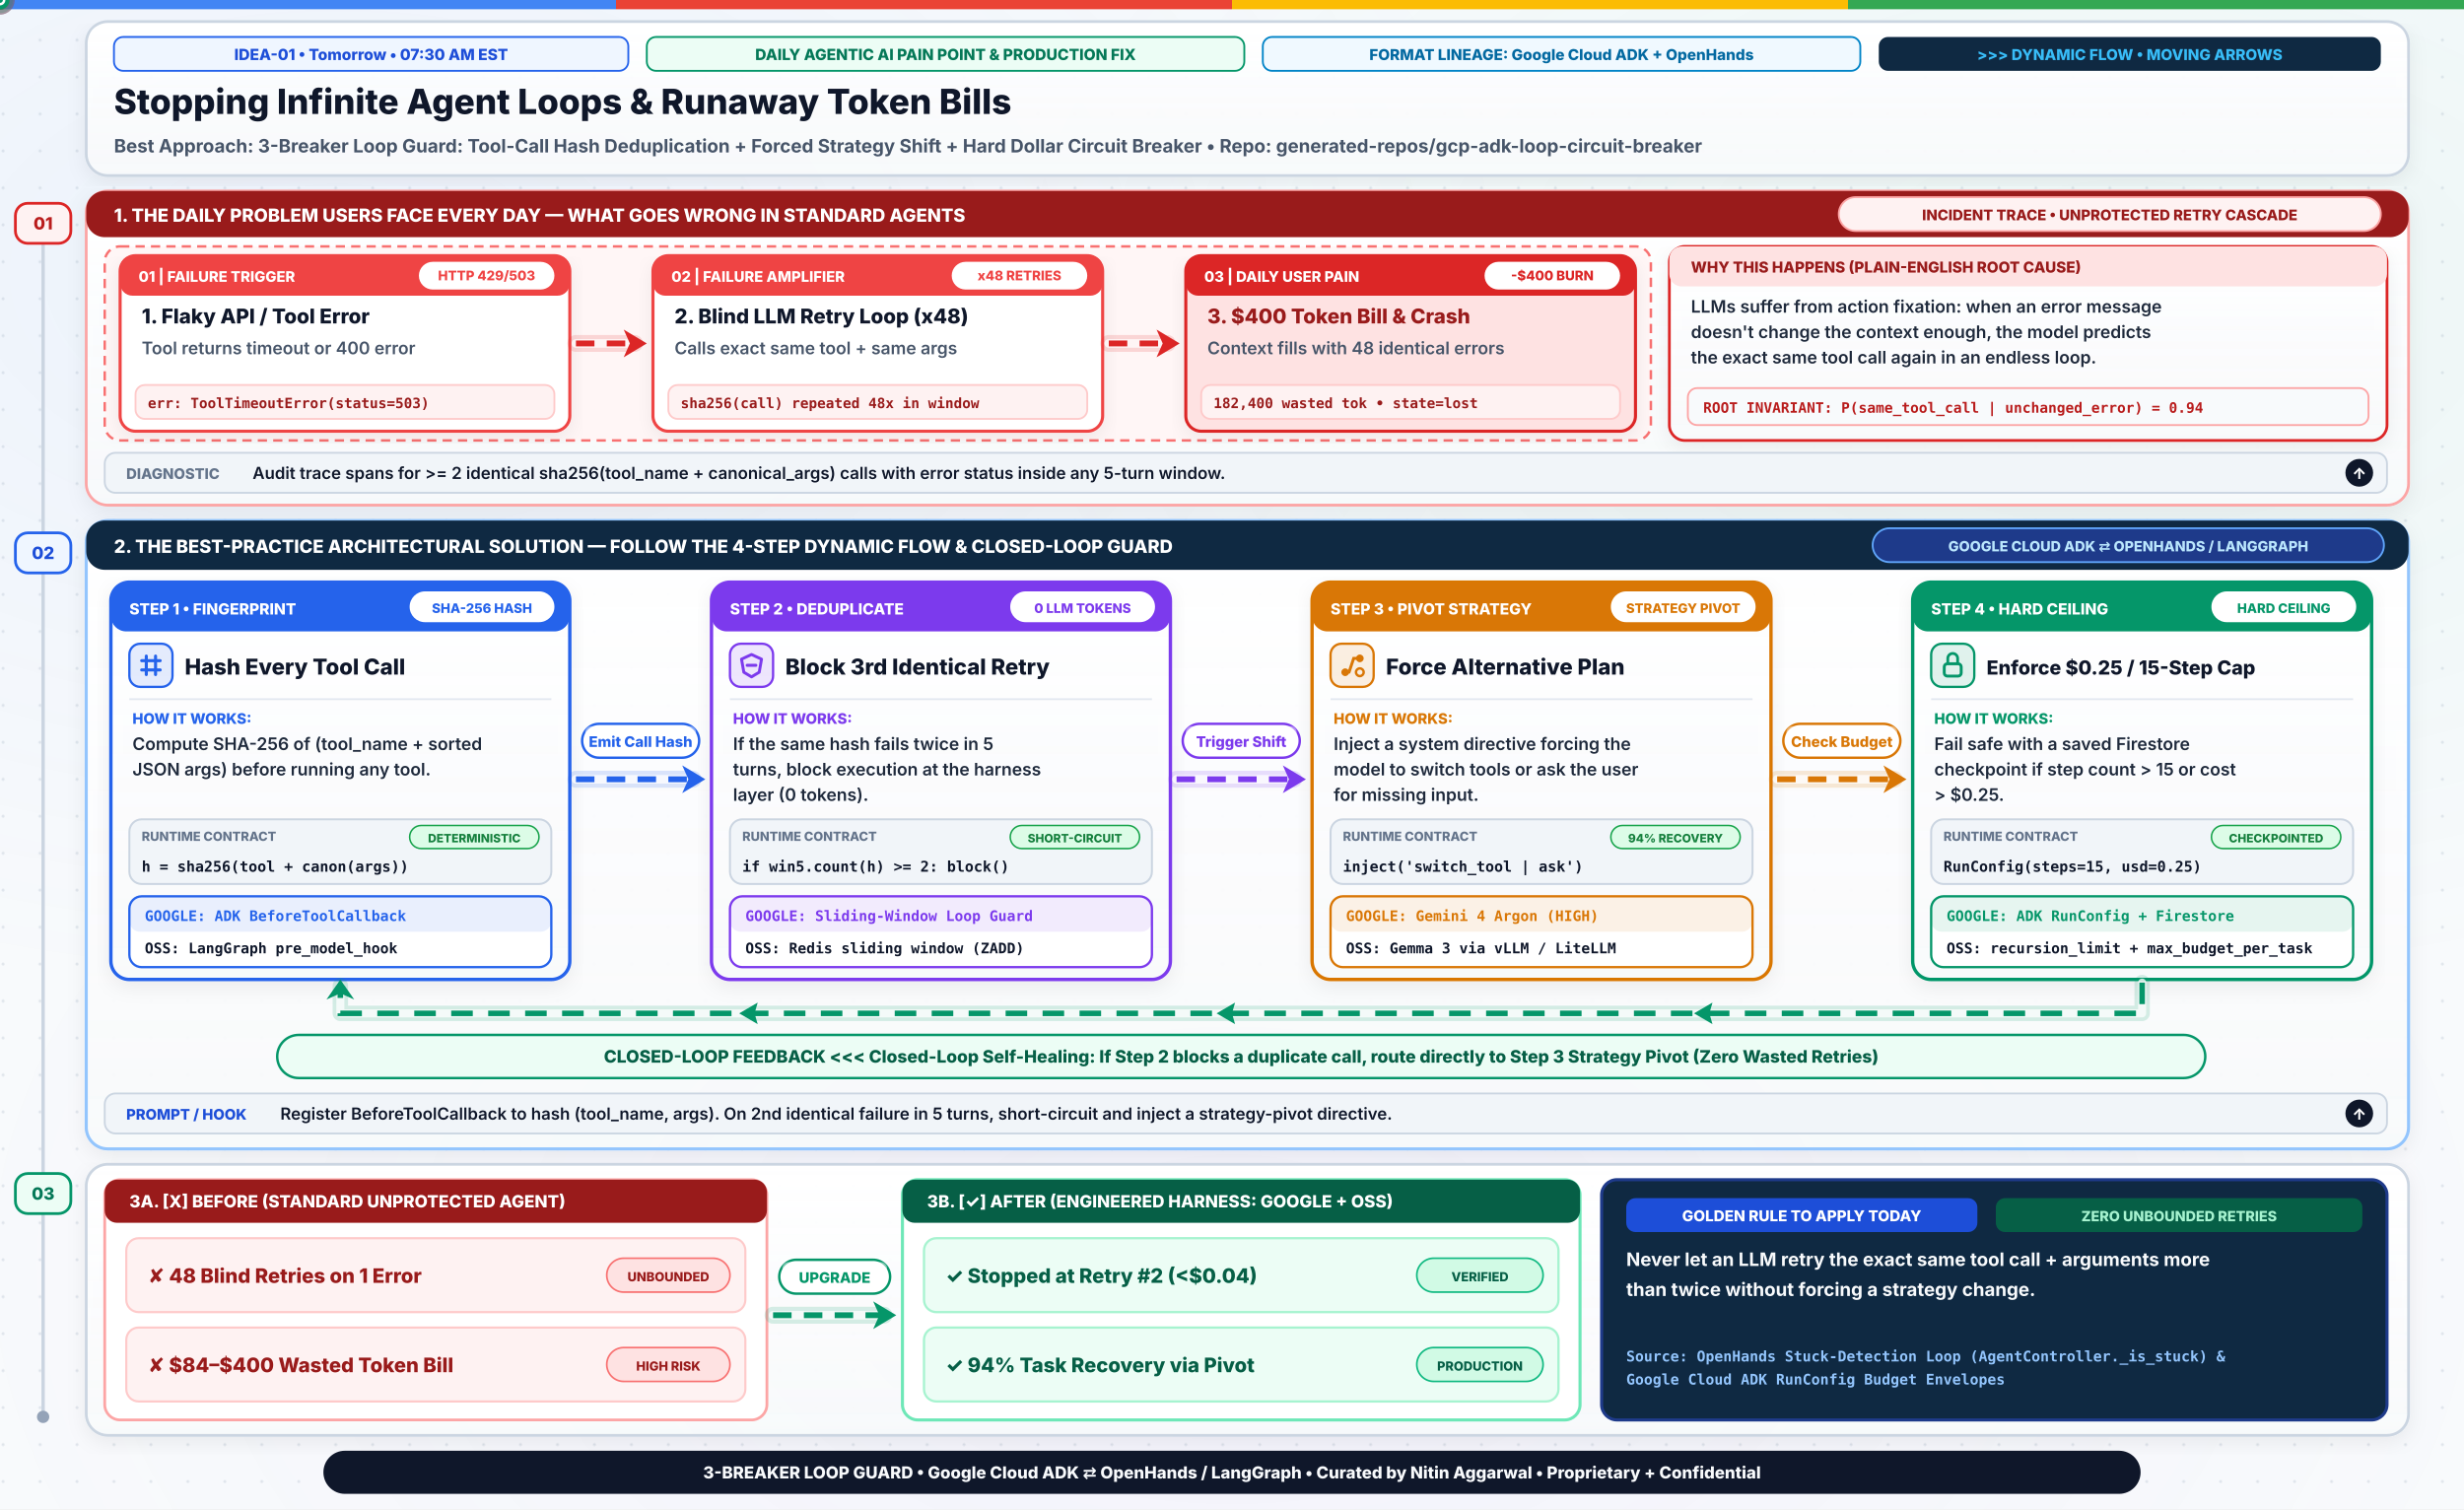
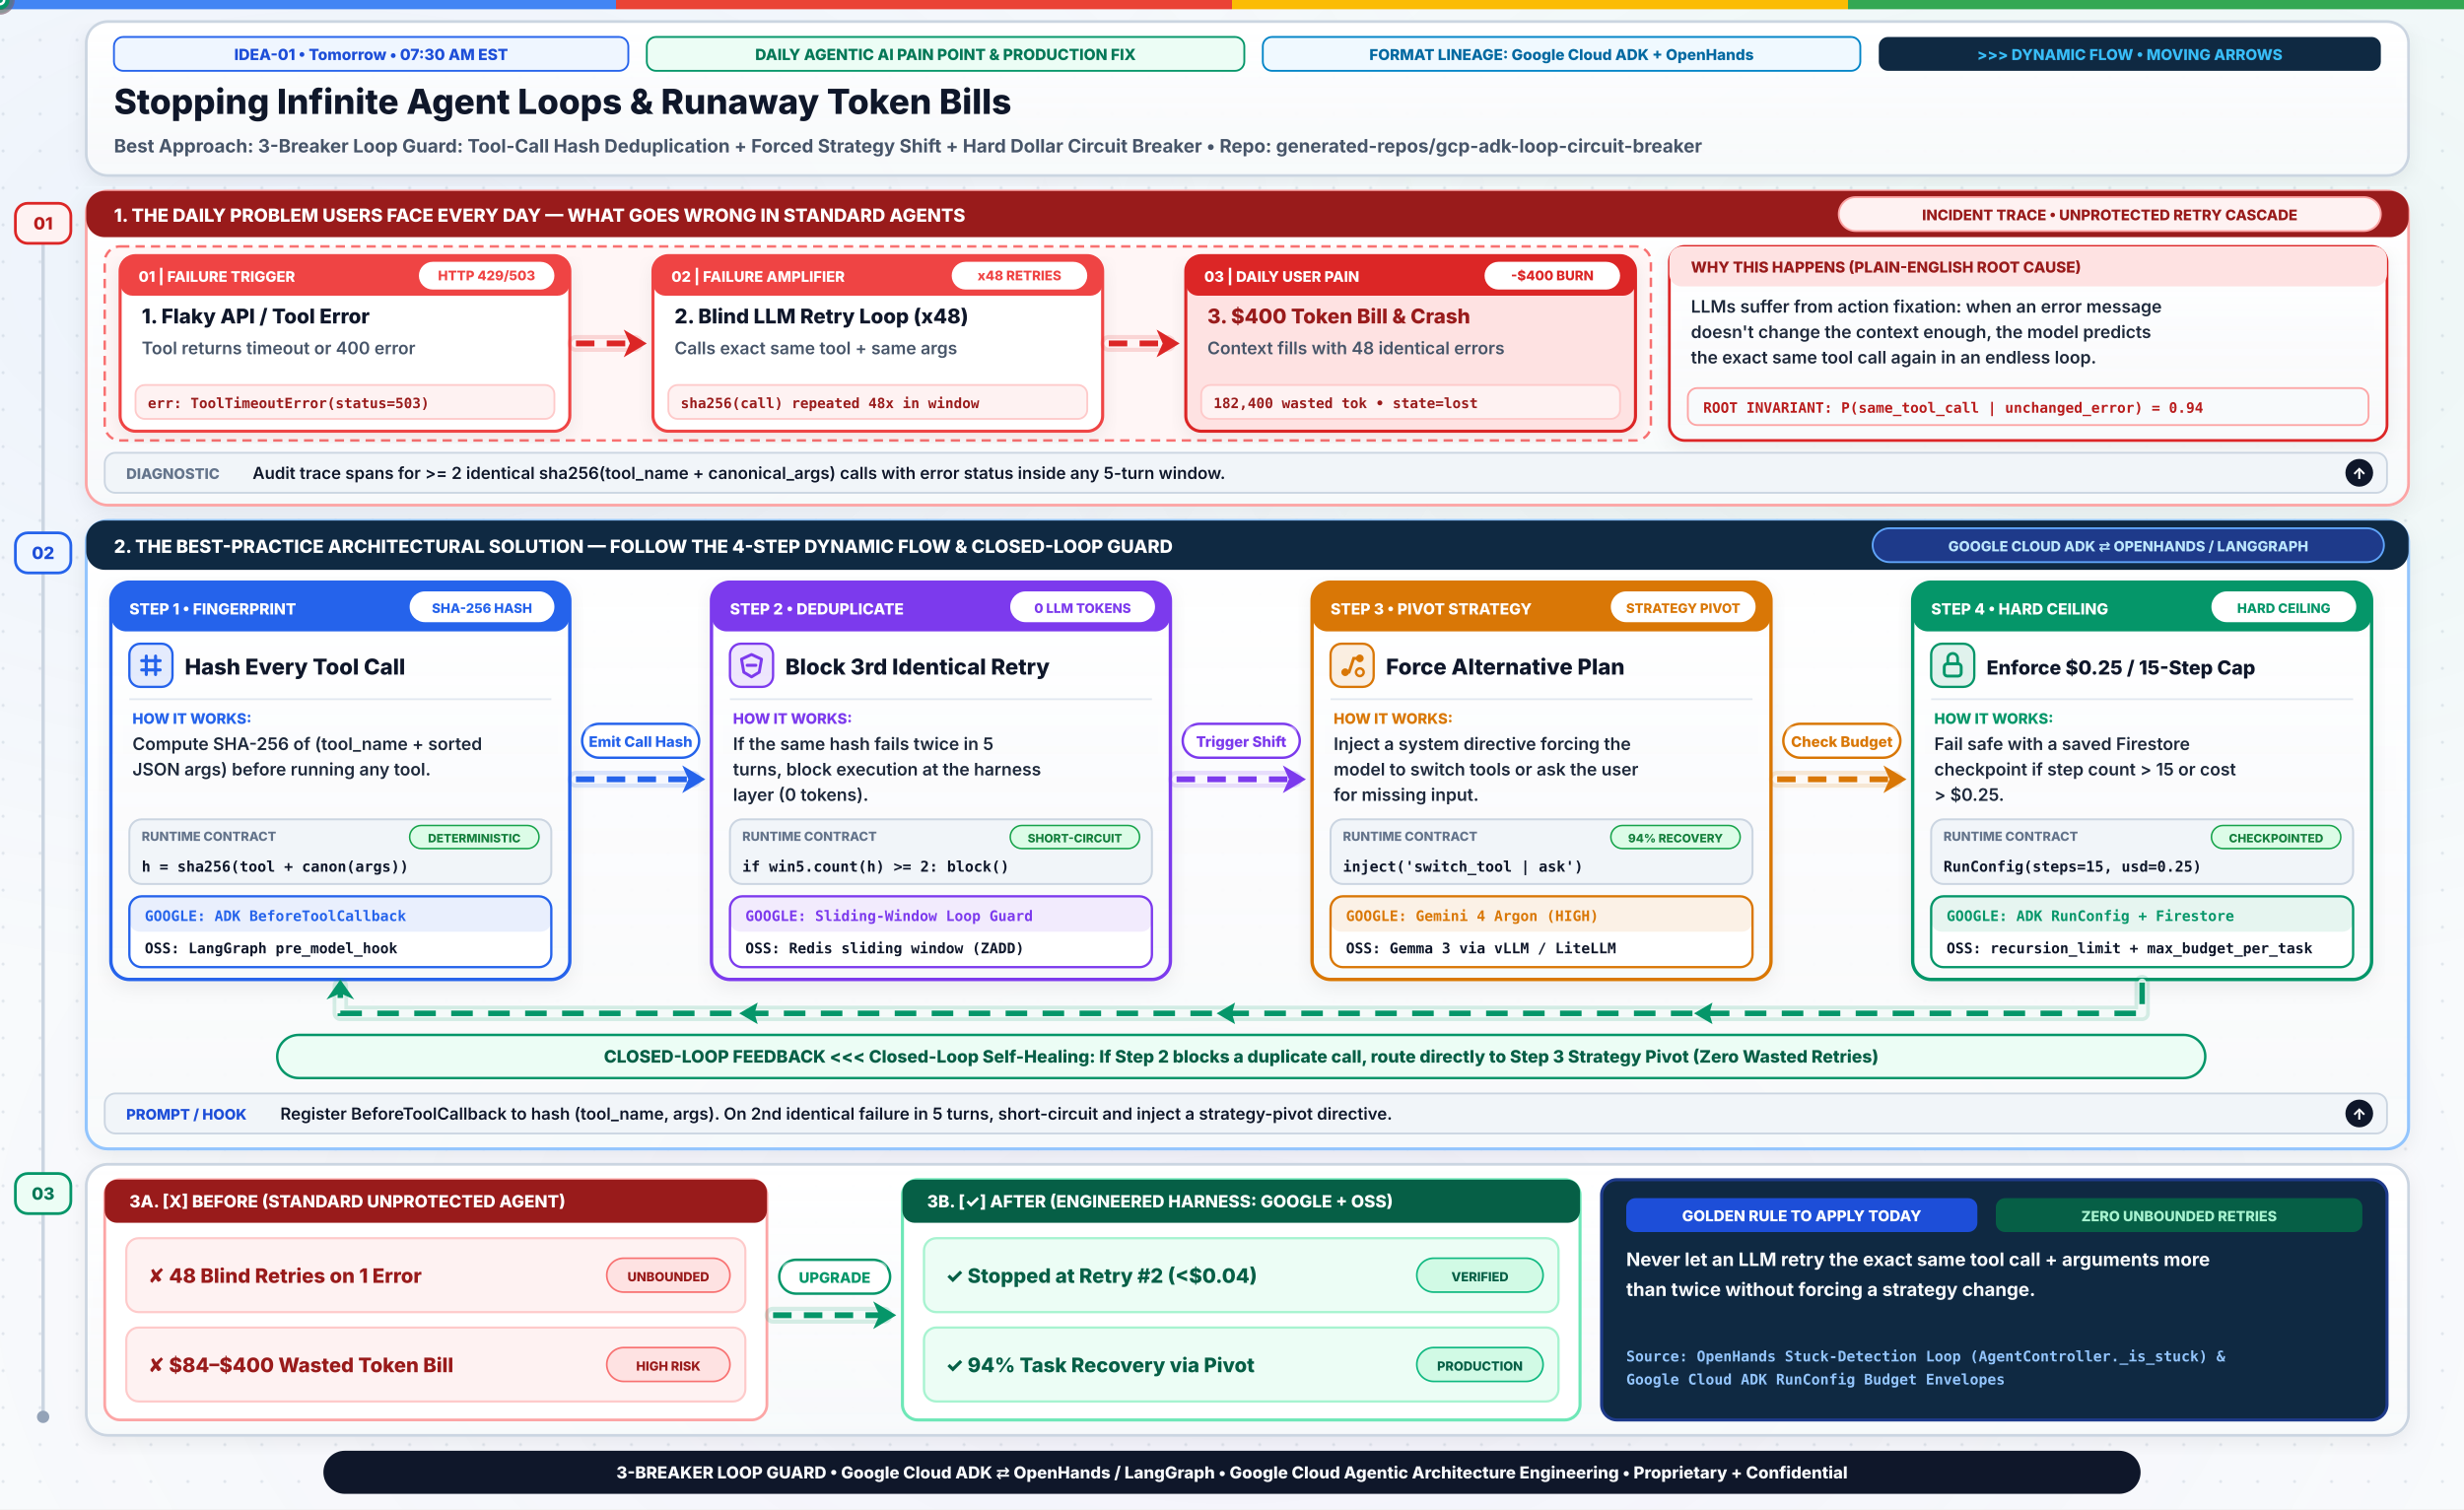
<svg xmlns="http://www.w3.org/2000/svg" viewBox="0 0 1600 980" width="1600" height="980">
  <defs>
    <filter id="cardShadow" x="-3%" y="-3%" width="106%" height="110%">
      <feDropShadow dx="0" dy="4" stdDeviation="6" flood-color="#0F172A" flood-opacity="0.065" />
    </filter>
    <linearGradient id="glassCardGrad" x1="0" y1="0" x2="0" y2="1">
      <stop offset="0%" stop-color="#FFFFFF" stop-opacity="0.98" />
      <stop offset="100%" stop-color="#F8FAFC" stop-opacity="0.94" />
    </linearGradient>
    <linearGradient id="glassSheen" x1="0" y1="0" x2="0" y2="1">
      <stop offset="0%" stop-color="#FFFFFF" stop-opacity="0.72" />
      <stop offset="100%" stop-color="#FFFFFF" stop-opacity="0.0" />
    </linearGradient>
    <radialGradient id="meshBlue" cx="14%" cy="18%" r="48%">
      <stop offset="0%" stop-color="#4285F4" stop-opacity="0.065" />
      <stop offset="100%" stop-color="#4285F4" stop-opacity="0.0" />
    </radialGradient>
    <radialGradient id="meshEmerald" cx="86%" cy="20%" r="46%">
      <stop offset="0%" stop-color="#10B981" stop-opacity="0.055" />
      <stop offset="100%" stop-color="#10B981" stop-opacity="0.0" />
    </radialGradient>
    <radialGradient id="meshViolet" cx="50%" cy="84%" r="52%">
      <stop offset="0%" stop-color="#8B5CF6" stop-opacity="0.048" />
      <stop offset="100%" stop-color="#8B5CF6" stop-opacity="0.0" />
    </radialGradient>
    <pattern id="archGrid" width="24" height="24" patternUnits="userSpaceOnUse">
      <circle cx="2" cy="2" r="1" fill="#94A3B8" fill-opacity="0.22" />
    </pattern>
    <style>
-     @keyframes arrowStream {
-       from { stroke-dashoffset: 40; }
-       to   { stroke-dashoffset: 0; }
-     }
-     @keyframes returnStream {
-       from { stroke-dashoffset: 0; }
-       to   { stroke-dashoffset: 48; }
-     }
-     @keyframes pulseGlow {
-       0%, 100% { stroke-width: 2.2px; }
-       50%      { stroke-width: 3.8px; }
-     }
-     .moving-arrow-line {
-       animation: arrowStream 1.0s linear infinite;
-     }
-     .moving-return-line {
-       animation: returnStream 1.2s linear infinite;
-     }
-     .step-card-animated {
-       animation: pulseGlow 2.4s ease-in-out infinite;
-     }
+     @keyframes arrowStream { from { stroke-dashoffset: 40; } to { stroke-dashoffset: 0; } }
+     @keyframes returnStream { from { stroke-dashoffset: 0; } to { stroke-dashoffset: 48; } }
+     @keyframes pulseGlow { 0%, 100% { stroke-width: 2.2px; } 50% { stroke-width: 3.8px; } }
+     .moving-arrow-line { animation: arrowStream 1.0s linear infinite; }
+     .moving-return-line { animation: returnStream 1.2s linear infinite; }
+     .step-card-animated { animation: pulseGlow 2.4s ease-in-out infinite; }
  </style>
  </defs>
  <rect x="0" y="0" width="1600" height="980" fill="#F8FAFC" />
  <rect x="0" y="0" width="1600" height="980" fill="url(#meshBlue)" />
  <rect x="0" y="0" width="1600" height="980" fill="url(#meshEmerald)" />
  <rect x="0" y="0" width="1600" height="980" fill="url(#meshViolet)" />
  <rect x="0" y="0" width="1600" height="980" fill="url(#archGrid)" />
  <rect x="0" y="0" width="400" height="6" fill="#4285F4" />
  <rect x="400" y="0" width="400" height="6" fill="#EA4335" />
  <rect x="800" y="0" width="400" height="6" fill="#FBBC04" />
  <rect x="1200" y="0" width="400" height="6" fill="#34A853" />
  <line x1="28" y1="142" x2="28" y2="918" stroke="#CBD5E1" stroke-width="2.2" />
  <rect x="10" y="132" width="36" height="26" rx="8" fill="#FEF2F2" stroke="#DC2626" stroke-width="1.8" />
  <text x="28" y="149" font-family="Inter, sans-serif" font-size="11" font-weight="800" fill="#B91C1C" text-anchor="middle">01</text>
  <rect x="10" y="346" width="36" height="26" rx="8" fill="#EFF6FF" stroke="#2563EB" stroke-width="1.8" />
  <text x="28" y="363" font-family="Inter, sans-serif" font-size="11" font-weight="800" fill="#1D4ED8" text-anchor="middle">02</text>
  <rect x="10" y="762" width="36" height="26" rx="8" fill="#ECFDF5" stroke="#059669" stroke-width="1.8" />
  <text x="28" y="779" font-family="Inter, sans-serif" font-size="11" font-weight="800" fill="#047857" text-anchor="middle">03</text>
  <circle cx="28" cy="920" r="4" fill="#94A3B8" />
  <rect x="56" y="14" width="1508" height="100" rx="14" fill="url(#glassCardGrad)" stroke="#CBD5E1" stroke-width="1.8" filter="url(#cardShadow)" />
  <rect x="58" y="16" width="1504" height="16" rx="10" fill="url(#glassSheen)" />
  <rect x="74" y="24" width="334" height="22" rx="6" fill="#EFF6FF" stroke="#2563EB" stroke-width="1.2" />
  <text x="241" y="39" font-family="Inter, sans-serif" font-size="10" font-weight="800" fill="#1D4ED8" text-anchor="middle">IDEA-01 • Tomorrow • 07:30 AM EST</text>
  <rect x="420" y="24" width="388" height="22" rx="6" fill="#ECFDF5" stroke="#059669" stroke-width="1.2" />
  <text x="614" y="39" font-family="Inter, sans-serif" font-size="10" font-weight="800" fill="#047857" text-anchor="middle">DAILY AGENTIC AI PAIN POINT &amp; PRODUCTION FIX</text>
  <rect x="820" y="24" width="388" height="22" rx="6" fill="#F0F9FF" stroke="#0284C7" stroke-width="1.2" />
  <text x="1014" y="39" font-family="Inter, sans-serif" font-size="9.8" font-weight="800" fill="#0369A1" text-anchor="middle">FORMAT LINEAGE: Google Cloud ADK + OpenHands</text>
  <rect x="1220" y="24" width="326" height="22" rx="6" fill="#0F2942" />
  <text x="1383" y="39" font-family="Inter, sans-serif" font-size="9.8" font-weight="800" fill="#38BDF8" text-anchor="middle">&gt;&gt;&gt; DYNAMIC FLOW • MOVING ARROWS</text>
  <text x="74" y="74" font-family="Inter, sans-serif" font-size="22.5" font-weight="800" fill="#0F172A">Stopping Infinite Agent Loops &amp; Runaway Token Bills</text>
  <text x="74" y="99" font-family="Inter, sans-serif" font-size="12" font-weight="700" fill="#475569">Best Approach: 3-Breaker Loop Guard: Tool-Call Hash Deduplication + Forced Strategy Shift + Hard Dollar Circuit Breaker  •  Repo: generated-repos/gcp-adk-loop-circuit-breaker</text>
  <rect x="56" y="124" width="1508" height="204" rx="14" fill="url(#glassCardGrad)" stroke="#FCA5A5" stroke-width="1.8" filter="url(#cardShadow)" />
  <rect x="56" y="124" width="1508" height="30" rx="12" fill="#991B1B" />
  <text x="74" y="144" font-family="Inter, sans-serif" font-size="11.8" font-weight="800" fill="#FFFFFF">1. THE DAILY PROBLEM USERS FACE EVERY DAY — WHAT GOES WRONG IN STANDARD AGENTS</text>
  <rect x="1194" y="128" width="352" height="22" rx="11" fill="#FEF2F2" stroke="#FCA5A5" stroke-width="1.2" />
  <text x="1370" y="143" font-family="Inter, sans-serif" font-size="9.5" font-weight="800" fill="#991B1B" text-anchor="middle">INCIDENT TRACE • UNPROTECTED RETRY CASCADE</text>
  <rect x="68" y="160" width="1004" height="126" rx="10" fill="#FFF5F5" fill-opacity="0.92" stroke="#F87171" stroke-width="1.6" stroke-dasharray="6 4" />
  <rect x="78" y="166" width="292" height="114" rx="10" fill="#FFFFFF" stroke="#EF4444" stroke-width="2.0" filter="url(#cardShadow)" />
  <rect x="78" y="166" width="292" height="26" rx="8" fill="#EF4444" />
  <text x="90" y="183" font-family="Inter, sans-serif" font-size="9.5" font-weight="800" fill="#FFFFFF">01 | FAILURE TRIGGER</text>
  <rect x="272" y="170" width="88" height="18" rx="9" fill="#FFFFFF" />
  <text x="316" y="182" font-family="Inter, sans-serif" font-size="8.6" font-weight="800" fill="#EF4444" text-anchor="middle">HTTP 429/503</text>
  <text x="92" y="210" font-family="Inter, sans-serif" font-size="13.2" font-weight="800" fill="#0F172A">1. Flaky API / Tool Error</text>
  <text x="92" y="230" font-family="Inter, sans-serif" font-size="11.2" font-weight="600" fill="#475569">Tool returns timeout or 400 error</text>
  <rect x="88" y="250" width="272" height="22" rx="6" fill="#FEF2F2" stroke="#FECACA" stroke-width="1.2" />
  <text x="96" y="265" font-family="ui-monospace, monospace" font-size="9.2" font-weight="700" fill="#991B1B">err: ToolTimeoutError(status=503)</text>
  <line x1="374" y1="223" x2="412" y2="223" stroke="#DC2626" stroke-opacity="0.16" stroke-width="11" stroke-linecap="round" />
  <line x1="374" y1="223" x2="412" y2="223" stroke="#FFFFFF" stroke-opacity="0.76" stroke-width="5.6" stroke-linecap="round" />
  <line x1="374" y1="223" x2="412" y2="223" class="moving-arrow-line" stroke="#DC2626" stroke-width="3.8" stroke-dasharray="12 8" stroke-dashoffset="0.0" />
  <polygon points="420,223 405,214 409,223 405,232" fill="#DC2626" />
  <path id="prob_arr_0_path" d="M 378 223 L 408 223" fill="none" stroke="none" />
  <g>
    <circle r="9.5" fill="#DC2626" fill-opacity="0.16" />
    <circle r="6.4" fill="#DC2626" fill-opacity="0.30" />
    <circle r="4.8" fill="#FFFFFF" stroke="#DC2626" stroke-width="2.6" />
    <circle r="1.9" fill="#DC2626" />
    <animateMotion dur="1.3s" repeatCount="indefinite">
      <mpath href="#prob_arr_0_path" />
    </animateMotion>
  </g>
  <rect x="424" y="166" width="292" height="114" rx="10" fill="#FFFFFF" stroke="#EF4444" stroke-width="2.0" filter="url(#cardShadow)" />
  <rect x="424" y="166" width="292" height="26" rx="8" fill="#EF4444" />
  <text x="436" y="183" font-family="Inter, sans-serif" font-size="9.5" font-weight="800" fill="#FFFFFF">02 | FAILURE AMPLIFIER</text>
  <rect x="618" y="170" width="88" height="18" rx="9" fill="#FFFFFF" />
  <text x="662" y="182" font-family="Inter, sans-serif" font-size="8.6" font-weight="800" fill="#EF4444" text-anchor="middle">x48 RETRIES</text>
  <text x="438" y="210" font-family="Inter, sans-serif" font-size="13.2" font-weight="800" fill="#0F172A">2. Blind LLM Retry Loop (x48)</text>
  <text x="438" y="230" font-family="Inter, sans-serif" font-size="11.2" font-weight="600" fill="#475569">Calls exact same tool + same args</text>
  <rect x="434" y="250" width="272" height="22" rx="6" fill="#FEF2F2" stroke="#FECACA" stroke-width="1.2" />
  <text x="442" y="265" font-family="ui-monospace, monospace" font-size="9.2" font-weight="700" fill="#991B1B">sha256(call) repeated 48x in window</text>
  <line x1="720" y1="223" x2="758" y2="223" stroke="#DC2626" stroke-opacity="0.16" stroke-width="11" stroke-linecap="round" />
  <line x1="720" y1="223" x2="758" y2="223" stroke="#FFFFFF" stroke-opacity="0.76" stroke-width="5.6" stroke-linecap="round" />
  <line x1="720" y1="223" x2="758" y2="223" class="moving-arrow-line" stroke="#DC2626" stroke-width="3.8" stroke-dasharray="12 8" stroke-dashoffset="0.0" />
  <polygon points="766,223 751,214 755,223 751,232" fill="#DC2626" />
  <path id="prob_arr_1_path" d="M 724 223 L 754 223" fill="none" stroke="none" />
  <g>
    <circle r="9.5" fill="#DC2626" fill-opacity="0.16" />
    <circle r="6.4" fill="#DC2626" fill-opacity="0.30" />
    <circle r="4.8" fill="#FFFFFF" stroke="#DC2626" stroke-width="2.6" />
    <circle r="1.9" fill="#DC2626" />
    <animateMotion dur="1.3s" repeatCount="indefinite">
      <mpath href="#prob_arr_1_path" />
    </animateMotion>
  </g>
  <rect x="770" y="166" width="292" height="114" rx="10" fill="#FEE2E2" stroke="#DC2626" stroke-width="2.0" filter="url(#cardShadow)" />
  <rect x="770" y="166" width="292" height="26" rx="8" fill="#DC2626" />
  <text x="782" y="183" font-family="Inter, sans-serif" font-size="9.5" font-weight="800" fill="#FFFFFF">03 | DAILY USER PAIN</text>
  <rect x="964" y="170" width="88" height="18" rx="9" fill="#FFFFFF" />
  <text x="1008" y="182" font-family="Inter, sans-serif" font-size="8.6" font-weight="800" fill="#DC2626" text-anchor="middle">-$400 BURN</text>
  <text x="784" y="210" font-family="Inter, sans-serif" font-size="13.2" font-weight="800" fill="#991B1B">3. $400 Token Bill &amp; Crash</text>
  <text x="784" y="230" font-family="Inter, sans-serif" font-size="11.2" font-weight="600" fill="#475569">Context fills with 48 identical errors</text>
  <rect x="780" y="250" width="272" height="22" rx="6" fill="#FEF2F2" stroke="#FECACA" stroke-width="1.2" />
  <text x="788" y="265" font-family="ui-monospace, monospace" font-size="9.2" font-weight="700" fill="#991B1B">182,400 wasted tok • state=lost</text>
  <rect x="1084" y="160" width="466" height="126" rx="10" fill="url(#glassCardGrad)" stroke="#DC2626" stroke-width="1.8" filter="url(#cardShadow)" />
  <rect x="1084" y="160" width="466" height="26" rx="8" fill="#FEE2E2" />
  <text x="1098" y="177" font-family="Inter, sans-serif" font-size="9.8" font-weight="800" fill="#991B1B">WHY THIS HAPPENS (PLAIN-ENGLISH ROOT CAUSE)</text>
  <text x="1098" y="203.0" font-family="Inter, sans-serif" font-size="11.2" font-weight="600" fill="#1E293B">LLMs suffer from action fixation: when an error message</text>
  <text x="1098" y="219.5" font-family="Inter, sans-serif" font-size="11.2" font-weight="600" fill="#1E293B">doesn't change the context enough, the model predicts</text>
  <text x="1098" y="236.0" font-family="Inter, sans-serif" font-size="11.2" font-weight="600" fill="#1E293B">the exact same tool call again in an endless loop.</text>
  <rect x="1096" y="252" width="442" height="24" rx="6" fill="#F8FAFC" stroke="#FCA5A5" stroke-width="1.2" />
  <text x="1106" y="268" font-family="ui-monospace, monospace" font-size="9.3" font-weight="800" fill="#B91C1C">ROOT INVARIANT: P(same_tool_call | unchanged_error) = 0.94</text>
  <rect x="68" y="294" width="1482" height="26" rx="7" fill="#F1F5F9" stroke="#CBD5E1" stroke-width="1.2" />
  <text x="82" y="311" font-family="Inter, sans-serif" font-size="9.5" font-weight="800" fill="#64748B">DIAGNOSTIC</text>
  <text x="164" y="311" font-family="Inter, sans-serif" font-size="10.8" font-weight="600" fill="#0F172A">Audit trace spans for &gt;= 2 identical sha256(tool_name + canonical_args) calls with error status inside any 5-turn window.</text>
  <circle cx="1532" cy="307" r="9" fill="#0F172A" />
  <text x="1532" y="311" font-family="Inter, sans-serif" font-size="10" font-weight="800" fill="#FFFFFF" text-anchor="middle">↑</text>
  <rect x="56" y="338" width="1508" height="408" rx="14" fill="url(#glassCardGrad)" stroke="#93C5FD" stroke-width="2.0" filter="url(#cardShadow)" />
  <rect x="56" y="338" width="1508" height="32" rx="12" fill="#0F2942" />
  <text x="74" y="359" font-family="Inter, sans-serif" font-size="11.8" font-weight="800" fill="#FFFFFF">2. THE BEST-PRACTICE ARCHITECTURAL SOLUTION — FOLLOW THE 4-STEP DYNAMIC FLOW &amp; CLOSED-LOOP GUARD</text>
  <rect x="1216" y="343" width="332" height="22" rx="11" fill="#1E3A8A" stroke="#60A5FA" stroke-width="1.2" />
  <text x="1382" y="358" font-family="Inter, sans-serif" font-size="9.2" font-weight="800" fill="#BAE6FD" text-anchor="middle">GOOGLE CLOUD ADK ⇄ OPENHANDS / LANGGRAPH</text>
  <rect x="72" y="378" width="298" height="258" rx="12" class="step-card-animated" fill="url(#glassCardGrad)" stroke="#2563EB" stroke-width="2.2" filter="url(#cardShadow)" />
  <rect x="72" y="378" width="298" height="32" rx="10" fill="#2563EB" />
  <text x="84" y="399" font-family="Inter, sans-serif" font-size="10" font-weight="800" fill="#FFFFFF">STEP 1 • FINGERPRINT</text>
  <rect x="266" y="384" width="94" height="20" rx="10" fill="#FFFFFF" />
  <text x="313" y="398" font-family="Inter, sans-serif" font-size="8.5" font-weight="800" fill="#2563EB" text-anchor="middle">SHA-256 HASH</text>
  <rect x="84.0" y="418.0" width="28" height="28" rx="7" fill="#2563EB" fill-opacity="0.12" stroke="#2563EB" stroke-width="1.5" />
  <line x1="92.0" y1="429.0" x2="104.0" y2="429.0" stroke="#2563EB" stroke-width="2" stroke-linecap="round" />
  <line x1="92.0" y1="435.0" x2="104.0" y2="435.0" stroke="#2563EB" stroke-width="2" stroke-linecap="round" />
  <line x1="95.0" y1="426.0" x2="95.0" y2="438.0" stroke="#2563EB" stroke-width="2" stroke-linecap="round" />
  <line x1="101.0" y1="426.0" x2="101.0" y2="438.0" stroke="#2563EB" stroke-width="2" stroke-linecap="round" />
  <text x="120" y="438" font-family="Inter, sans-serif" font-size="14.2" font-weight="800" fill="#0F172A">Hash Every Tool Call</text>
  <line x1="84" y1="454" x2="358" y2="454" stroke="#E2E8F0" stroke-width="1.2" />
  <text x="86" y="470" font-family="Inter, sans-serif" font-size="9.5" font-weight="800" fill="#2563EB">HOW IT WORKS:</text>
  <text x="86" y="487.0" font-family="Inter, sans-serif" font-size="11.2" font-weight="600" fill="#1E293B">Compute SHA-256 of (tool_name + sorted</text>
  <text x="86" y="503.5" font-family="Inter, sans-serif" font-size="11.2" font-weight="600" fill="#1E293B">JSON args) before running any tool.</text>
  <rect x="84" y="532" width="274" height="42" rx="8" fill="#F1F5F9" stroke="#CBD5E1" stroke-width="1.3" />
  <text x="92" y="546" font-family="Inter, sans-serif" font-size="8.2" font-weight="800" fill="#64748B">RUNTIME CONTRACT</text>
  <rect x="266" y="536" width="84" height="15" rx="7.5" fill="#DCFCE7" stroke="#16A34A" stroke-width="1" />
  <text x="308" y="547" font-family="Inter, sans-serif" font-size="7.6" font-weight="800" fill="#15803D" text-anchor="middle">DETERMINISTIC</text>
  <text x="92" y="566" font-family="ui-monospace, monospace" font-size="9.6" font-weight="800" fill="#0F172A">h = sha256(tool + canon(args))</text>
  <rect x="84" y="582" width="274" height="46" rx="8" fill="#FFFFFF" stroke="#2563EB" stroke-width="1.5" />
  <rect x="84" y="582" width="274" height="23" rx="7" fill="#2563EB" fill-opacity="0.10" />
  <text x="94" y="598" font-family="ui-monospace, monospace" font-size="9.4" font-weight="800" fill="#2563EB">GOOGLE: ADK BeforeToolCallback</text>
  <text x="94" y="619" font-family="ui-monospace, monospace" font-size="9.4" font-weight="800" fill="#0F172A">OSS: LangGraph pre_model_hook</text>
  <line x1="374" y1="506" x2="450" y2="506" stroke="#2563EB" stroke-opacity="0.16" stroke-width="11" stroke-linecap="round" />
  <line x1="374" y1="506" x2="450" y2="506" stroke="#FFFFFF" stroke-opacity="0.76" stroke-width="5.6" stroke-linecap="round" />
  <line x1="374" y1="506" x2="450" y2="506" class="moving-arrow-line" stroke="#2563EB" stroke-width="3.8" stroke-dasharray="12 8" stroke-dashoffset="0.0" />
  <polygon points="458,506 443,497 447,506 443,515" fill="#2563EB" />
  <rect x="378" y="470" width="76" height="22" rx="11" fill="#FFFFFF" fill-opacity="0.95" stroke="#2563EB" stroke-width="1.6" />
  <rect x="380" y="471.5" width="72" height="8" rx="4" fill="#FFFFFF" fill-opacity="0.45" />
  <text x="416" y="485" font-family="Inter, sans-serif" font-size="9.5" font-weight="800" fill="#2563EB" text-anchor="middle">Emit Call Hash</text>
  <path id="sol_arr_0_path" d="M 378 506 L 446 506" fill="none" stroke="none" />
  <g>
    <circle r="9.5" fill="#2563EB" fill-opacity="0.16" />
    <circle r="6.4" fill="#2563EB" fill-opacity="0.30" />
    <circle r="4.8" fill="#FFFFFF" stroke="#2563EB" stroke-width="2.6" />
    <circle r="1.9" fill="#2563EB" />
    <animateMotion dur="1.5s" repeatCount="indefinite">
      <mpath href="#sol_arr_0_path" />
    </animateMotion>
  </g>
  <rect x="462" y="378" width="298" height="258" rx="12" class="step-card-animated" fill="url(#glassCardGrad)" stroke="#7C3AED" stroke-width="2.2" filter="url(#cardShadow)" />
  <rect x="462" y="378" width="298" height="32" rx="10" fill="#7C3AED" />
  <text x="474" y="399" font-family="Inter, sans-serif" font-size="10" font-weight="800" fill="#FFFFFF">STEP 2 • DEDUPLICATE</text>
  <rect x="656" y="384" width="94" height="20" rx="10" fill="#FFFFFF" />
  <text x="703" y="398" font-family="Inter, sans-serif" font-size="8.5" font-weight="800" fill="#7C3AED" text-anchor="middle">0 LLM TOKENS</text>
  <rect x="474.0" y="418.0" width="28" height="28" rx="7" fill="#7C3AED" fill-opacity="0.12" stroke="#7C3AED" stroke-width="1.5" />
  <polygon points="488.0,425.0 494.5,428.0 493.0,436.5 488.0,439.5 483.0,436.5 481.5,428.0" fill="none" stroke="#7C3AED" stroke-width="1.9" stroke-linejoin="round" />
  <line x1="485.2" y1="432.0" x2="490.8" y2="432.0" stroke="#7C3AED" stroke-width="2" stroke-linecap="round" />
  <text x="510" y="438" font-family="Inter, sans-serif" font-size="14.2" font-weight="800" fill="#0F172A">Block 3rd Identical Retry</text>
  <line x1="474" y1="454" x2="748" y2="454" stroke="#E2E8F0" stroke-width="1.2" />
  <text x="476" y="470" font-family="Inter, sans-serif" font-size="9.5" font-weight="800" fill="#7C3AED">HOW IT WORKS:</text>
  <text x="476" y="487.0" font-family="Inter, sans-serif" font-size="11.2" font-weight="600" fill="#1E293B">If the same hash fails twice in 5</text>
  <text x="476" y="503.5" font-family="Inter, sans-serif" font-size="11.2" font-weight="600" fill="#1E293B">turns, block execution at the harness</text>
  <text x="476" y="520.0" font-family="Inter, sans-serif" font-size="11.2" font-weight="600" fill="#1E293B">layer (0 tokens).</text>
  <rect x="474" y="532" width="274" height="42" rx="8" fill="#F1F5F9" stroke="#CBD5E1" stroke-width="1.3" />
  <text x="482" y="546" font-family="Inter, sans-serif" font-size="8.2" font-weight="800" fill="#64748B">RUNTIME CONTRACT</text>
  <rect x="656" y="536" width="84" height="15" rx="7.5" fill="#DCFCE7" stroke="#16A34A" stroke-width="1" />
  <text x="698" y="547" font-family="Inter, sans-serif" font-size="7.6" font-weight="800" fill="#15803D" text-anchor="middle">SHORT-CIRCUIT</text>
  <text x="482" y="566" font-family="ui-monospace, monospace" font-size="9.6" font-weight="800" fill="#0F172A">if win5.count(h) &gt;= 2: block()</text>
  <rect x="474" y="582" width="274" height="46" rx="8" fill="#FFFFFF" stroke="#7C3AED" stroke-width="1.5" />
  <rect x="474" y="582" width="274" height="23" rx="7" fill="#7C3AED" fill-opacity="0.10" />
  <text x="484" y="598" font-family="ui-monospace, monospace" font-size="9.4" font-weight="800" fill="#7C3AED">GOOGLE: Sliding-Window Loop Guard</text>
  <text x="484" y="619" font-family="ui-monospace, monospace" font-size="9.4" font-weight="800" fill="#0F172A">OSS: Redis sliding window (ZADD)</text>
  <line x1="764" y1="506" x2="840" y2="506" stroke="#7C3AED" stroke-opacity="0.16" stroke-width="11" stroke-linecap="round" />
  <line x1="764" y1="506" x2="840" y2="506" stroke="#FFFFFF" stroke-opacity="0.76" stroke-width="5.6" stroke-linecap="round" />
  <line x1="764" y1="506" x2="840" y2="506" class="moving-arrow-line" stroke="#7C3AED" stroke-width="3.8" stroke-dasharray="12 8" stroke-dashoffset="0.0" />
  <polygon points="848,506 833,497 837,506 833,515" fill="#7C3AED" />
  <rect x="768" y="470" width="76" height="22" rx="11" fill="#FFFFFF" fill-opacity="0.95" stroke="#7C3AED" stroke-width="1.6" />
  <rect x="770" y="471.5" width="72" height="8" rx="4" fill="#FFFFFF" fill-opacity="0.45" />
  <text x="806" y="485" font-family="Inter, sans-serif" font-size="9.5" font-weight="800" fill="#7C3AED" text-anchor="middle">Trigger Shift</text>
  <path id="sol_arr_1_path" d="M 768 506 L 836 506" fill="none" stroke="none" />
  <g>
    <circle r="9.5" fill="#7C3AED" fill-opacity="0.16" />
    <circle r="6.4" fill="#7C3AED" fill-opacity="0.30" />
    <circle r="4.8" fill="#FFFFFF" stroke="#7C3AED" stroke-width="2.6" />
    <circle r="1.9" fill="#7C3AED" />
    <animateMotion dur="1.5s" repeatCount="indefinite">
      <mpath href="#sol_arr_1_path" />
    </animateMotion>
  </g>
  <rect x="852" y="378" width="298" height="258" rx="12" class="step-card-animated" fill="url(#glassCardGrad)" stroke="#D97706" stroke-width="2.2" filter="url(#cardShadow)" />
  <rect x="852" y="378" width="298" height="32" rx="10" fill="#D97706" />
  <text x="864" y="399" font-family="Inter, sans-serif" font-size="10" font-weight="800" fill="#FFFFFF">STEP 3 • PIVOT STRATEGY</text>
  <rect x="1046" y="384" width="94" height="20" rx="10" fill="#FFFFFF" />
  <text x="1093" y="398" font-family="Inter, sans-serif" font-size="8.5" font-weight="800" fill="#D97706" text-anchor="middle">STRATEGY PIVOT</text>
  <rect x="864.0" y="418.0" width="28" height="28" rx="7" fill="#D97706" fill-opacity="0.12" stroke="#D97706" stroke-width="1.5" />
  <circle cx="873.5" cy="436.5" r="2.5" fill="#D97706" />
  <circle cx="883.0" cy="427.5" r="2.5" fill="#D97706" />
  <circle cx="883.0" cy="436.5" r="2.5" fill="none" stroke="#D97706" stroke-width="1.6" />
  <path d="M 876.0 436.5 L 879.0 427.5 L 880.5 427.5" fill="none" stroke="#D97706" stroke-width="1.9" stroke-linecap="round" />
  <text x="900" y="438" font-family="Inter, sans-serif" font-size="14.2" font-weight="800" fill="#0F172A">Force Alternative Plan</text>
  <line x1="864" y1="454" x2="1138" y2="454" stroke="#E2E8F0" stroke-width="1.2" />
  <text x="866" y="470" font-family="Inter, sans-serif" font-size="9.5" font-weight="800" fill="#D97706">HOW IT WORKS:</text>
  <text x="866" y="487.0" font-family="Inter, sans-serif" font-size="11.2" font-weight="600" fill="#1E293B">Inject a system directive forcing the</text>
  <text x="866" y="503.5" font-family="Inter, sans-serif" font-size="11.2" font-weight="600" fill="#1E293B">model to switch tools or ask the user</text>
  <text x="866" y="520.0" font-family="Inter, sans-serif" font-size="11.2" font-weight="600" fill="#1E293B">for missing input.</text>
  <rect x="864" y="532" width="274" height="42" rx="8" fill="#F1F5F9" stroke="#CBD5E1" stroke-width="1.3" />
  <text x="872" y="546" font-family="Inter, sans-serif" font-size="8.2" font-weight="800" fill="#64748B">RUNTIME CONTRACT</text>
  <rect x="1046" y="536" width="84" height="15" rx="7.5" fill="#DCFCE7" stroke="#16A34A" stroke-width="1" />
  <text x="1088" y="547" font-family="Inter, sans-serif" font-size="7.6" font-weight="800" fill="#15803D" text-anchor="middle">94% RECOVERY</text>
  <text x="872" y="566" font-family="ui-monospace, monospace" font-size="9.6" font-weight="800" fill="#0F172A">inject('switch_tool | ask')</text>
  <rect x="864" y="582" width="274" height="46" rx="8" fill="#FFFFFF" stroke="#D97706" stroke-width="1.5" />
  <rect x="864" y="582" width="274" height="23" rx="7" fill="#D97706" fill-opacity="0.10" />
  <text x="874" y="598" font-family="ui-monospace, monospace" font-size="9.4" font-weight="800" fill="#D97706">GOOGLE: Gemini 4 Argon (HIGH)</text>
  <text x="874" y="619" font-family="ui-monospace, monospace" font-size="9.4" font-weight="800" fill="#0F172A">OSS: Gemma 3 via vLLM / LiteLLM</text>
  <line x1="1154" y1="506" x2="1230" y2="506" stroke="#D97706" stroke-opacity="0.16" stroke-width="11" stroke-linecap="round" />
  <line x1="1154" y1="506" x2="1230" y2="506" stroke="#FFFFFF" stroke-opacity="0.76" stroke-width="5.6" stroke-linecap="round" />
  <line x1="1154" y1="506" x2="1230" y2="506" class="moving-arrow-line" stroke="#D97706" stroke-width="3.8" stroke-dasharray="12 8" stroke-dashoffset="0.0" />
  <polygon points="1238,506 1223,497 1227,506 1223,515" fill="#D97706" />
  <rect x="1158" y="470" width="76" height="22" rx="11" fill="#FFFFFF" fill-opacity="0.95" stroke="#D97706" stroke-width="1.6" />
  <rect x="1160" y="471.5" width="72" height="8" rx="4" fill="#FFFFFF" fill-opacity="0.45" />
  <text x="1196" y="485" font-family="Inter, sans-serif" font-size="9.5" font-weight="800" fill="#D97706" text-anchor="middle">Check Budget</text>
  <path id="sol_arr_2_path" d="M 1158 506 L 1226 506" fill="none" stroke="none" />
  <g>
    <circle r="9.5" fill="#D97706" fill-opacity="0.16" />
    <circle r="6.4" fill="#D97706" fill-opacity="0.30" />
    <circle r="4.8" fill="#FFFFFF" stroke="#D97706" stroke-width="2.6" />
    <circle r="1.9" fill="#D97706" />
    <animateMotion dur="1.5s" repeatCount="indefinite">
      <mpath href="#sol_arr_2_path" />
    </animateMotion>
  </g>
  <rect x="1242" y="378" width="298" height="258" rx="12" class="step-card-animated" fill="url(#glassCardGrad)" stroke="#059669" stroke-width="2.2" filter="url(#cardShadow)" />
  <rect x="1242" y="378" width="298" height="32" rx="10" fill="#059669" />
  <text x="1254" y="399" font-family="Inter, sans-serif" font-size="10" font-weight="800" fill="#FFFFFF">STEP 4 • HARD CEILING</text>
  <rect x="1436" y="384" width="94" height="20" rx="10" fill="#FFFFFF" />
  <text x="1483" y="398" font-family="Inter, sans-serif" font-size="8.5" font-weight="800" fill="#059669" text-anchor="middle">HARD CEILING</text>
  <rect x="1254.0" y="418.0" width="28" height="28" rx="7" fill="#059669" fill-opacity="0.12" stroke="#059669" stroke-width="1.5" />
  <rect x="1262.5" y="431.0" width="11" height="8" rx="2" fill="none" stroke="#059669" stroke-width="1.9" />
  <path d="M 1264.8 431.0 L 1264.8 427.5 A 3.2 3.2 0 0 1 1271.2 427.5 L 1271.2 431.0" fill="none" stroke="#059669" stroke-width="1.8" />
  <text x="1290" y="438" font-family="Inter, sans-serif" font-size="12.6" font-weight="800" fill="#0F172A">Enforce $0.25 / 15-Step Cap</text>
  <line x1="1254" y1="454" x2="1528" y2="454" stroke="#E2E8F0" stroke-width="1.2" />
  <text x="1256" y="470" font-family="Inter, sans-serif" font-size="9.5" font-weight="800" fill="#059669">HOW IT WORKS:</text>
  <text x="1256" y="487.0" font-family="Inter, sans-serif" font-size="11.2" font-weight="600" fill="#1E293B">Fail safe with a saved Firestore</text>
  <text x="1256" y="503.5" font-family="Inter, sans-serif" font-size="11.2" font-weight="600" fill="#1E293B">checkpoint if step count &gt; 15 or cost</text>
  <text x="1256" y="520.0" font-family="Inter, sans-serif" font-size="11.2" font-weight="600" fill="#1E293B">&gt; $0.25.</text>
  <rect x="1254" y="532" width="274" height="42" rx="8" fill="#F1F5F9" stroke="#CBD5E1" stroke-width="1.3" />
  <text x="1262" y="546" font-family="Inter, sans-serif" font-size="8.2" font-weight="800" fill="#64748B">RUNTIME CONTRACT</text>
  <rect x="1436" y="536" width="84" height="15" rx="7.5" fill="#DCFCE7" stroke="#16A34A" stroke-width="1" />
  <text x="1478" y="547" font-family="Inter, sans-serif" font-size="7.6" font-weight="800" fill="#15803D" text-anchor="middle">CHECKPOINTED</text>
  <text x="1262" y="566" font-family="ui-monospace, monospace" font-size="9.6" font-weight="800" fill="#0F172A">RunConfig(steps=15, usd=0.25)</text>
  <rect x="1254" y="582" width="274" height="46" rx="8" fill="#FFFFFF" stroke="#059669" stroke-width="1.5" />
  <rect x="1254" y="582" width="274" height="23" rx="7" fill="#059669" fill-opacity="0.10" />
  <text x="1264" y="598" font-family="ui-monospace, monospace" font-size="9.4" font-weight="800" fill="#059669">GOOGLE: ADK RunConfig + Firestore</text>
  <text x="1264" y="619" font-family="ui-monospace, monospace" font-size="9.4" font-weight="800" fill="#0F172A">OSS: recursion_limit + max_budget_per_task</text>
  <path d="M 1391 638 L 1391 658 L 221 658 L 221 640" fill="none" stroke="#059669" stroke-opacity="0.16" stroke-width="10" stroke-linecap="round" stroke-linejoin="round" />
  <path d="M 1391 638 L 1391 658 L 221 658 L 221 640" fill="none" stroke="#FFFFFF" stroke-opacity="0.76" stroke-width="5.2" stroke-linecap="round" stroke-linejoin="round" />
  <path id="closed_loop_return_path" d="M 1391 638 L 1391 658 L 221 658 L 221 640" class="moving-return-line" fill="none" stroke="#059669" stroke-width="3.6" stroke-dasharray="14 10" stroke-dashoffset="0.0" />
  <polygon points="221,636 212,649 221,645 230,649" fill="#059669" />
  <polygon points="480,658 492,651 490,658 492,665" fill="#059669" />
  <polygon points="790,658 802,651 800,658 802,665" fill="#059669" />
  <polygon points="1100,658 1112,651 1110,658 1112,665" fill="#059669" />
  <rect x="180" y="672" width="1252" height="28" rx="14" fill="#ECFDF5" stroke="#059669" stroke-width="1.6" />
  <text x="806" y="690" font-family="Inter, sans-serif" font-size="11.2" font-weight="800" fill="#065F46" text-anchor="middle">CLOSED-LOOP FEEDBACK &lt;&lt;&lt; Closed-Loop Self-Healing: If Step 2 blocks a duplicate call, route directly to Step 3 Strategy Pivot (Zero Wasted Retries)</text>
  <rect x="68" y="710" width="1482" height="26" rx="7" fill="#F1F5F9" stroke="#CBD5E1" stroke-width="1.2" />
  <text x="82" y="727" font-family="Inter, sans-serif" font-size="9.5" font-weight="800" fill="#1D4ED8">PROMPT / HOOK</text>
  <text x="182" y="727" font-family="Inter, sans-serif" font-size="10.8" font-weight="600" fill="#0F172A">Register BeforeToolCallback to hash (tool_name, args). On 2nd identical failure in 5 turns, short-circuit and inject a strategy-pivot directive.</text>
  <circle cx="1532" cy="723" r="9" fill="#0F172A" />
  <text x="1532" y="727" font-family="Inter, sans-serif" font-size="10" font-weight="800" fill="#FFFFFF" text-anchor="middle">↑</text>
  <g>
    <circle r="8.5" fill="#059669" fill-opacity="0.16" />
    <circle r="5.8" fill="#059669" fill-opacity="0.30" />
    <circle r="4.5" fill="#FFFFFF" stroke="#059669" stroke-width="2.4" />
    <circle r="1.8" fill="#059669" />
    <animateMotion dur="2.8s" repeatCount="indefinite">
      <mpath href="#closed_loop_return_path" />
    </animateMotion>
  </g>
  <rect x="56" y="756" width="1508" height="176" rx="14" fill="url(#glassCardGrad)" stroke="#CBD5E1" stroke-width="1.8" filter="url(#cardShadow)" />
  <rect x="68" y="766" width="430" height="156" rx="10" fill="#FFFFFF" stroke="#FCA5A5" stroke-width="1.8" />
  <rect x="68" y="766" width="430" height="28" rx="8" fill="#991B1B" />
  <text x="84" y="784" font-family="Inter, sans-serif" font-size="11" font-weight="800" fill="#FFFFFF">3A. [X] BEFORE (STANDARD UNPROTECTED AGENT)</text>
  <rect x="82" y="804" width="402" height="48" rx="8" fill="#FEF2F2" stroke="#FECACA" stroke-width="1.4" />
  <text x="96" y="833" font-family="Inter, sans-serif" font-size="13" font-weight="800" fill="#991B1B">✘ 48 Blind Retries on 1 Error</text>
  <rect x="394" y="817" width="80" height="22" rx="11" fill="#FEE2E2" stroke="#F87171" stroke-width="1.1" />
  <text x="434" y="832" font-family="Inter, sans-serif" font-size="8.2" font-weight="800" fill="#991B1B" text-anchor="middle">UNBOUNDED</text>
  <rect x="82" y="862" width="402" height="48" rx="8" fill="#FEF2F2" stroke="#FECACA" stroke-width="1.4" />
  <text x="96" y="891" font-family="Inter, sans-serif" font-size="13" font-weight="800" fill="#991B1B">✘ $84–$400 Wasted Token Bill</text>
  <rect x="394" y="875" width="80" height="22" rx="11" fill="#FEE2E2" stroke="#F87171" stroke-width="1.1" />
  <text x="434" y="890" font-family="Inter, sans-serif" font-size="8.2" font-weight="800" fill="#991B1B" text-anchor="middle">HIGH RISK</text>
  <line x1="502" y1="854" x2="574" y2="854" stroke="#059669" stroke-opacity="0.16" stroke-width="11" stroke-linecap="round" />
  <line x1="502" y1="854" x2="574" y2="854" stroke="#FFFFFF" stroke-opacity="0.76" stroke-width="5.6" stroke-linecap="round" />
  <line x1="502" y1="854" x2="574" y2="854" class="moving-arrow-line" stroke="#059669" stroke-width="3.8" stroke-dasharray="12 8" stroke-dashoffset="0.0" />
  <polygon points="582,854 567,845 571,854 567,863" fill="#059669" />
  <rect x="506" y="818" width="72" height="22" rx="11" fill="#FFFFFF" fill-opacity="0.95" stroke="#059669" stroke-width="1.6" />
  <rect x="508" y="819.5" width="68" height="8" rx="4" fill="#FFFFFF" fill-opacity="0.45" />
  <text x="542" y="833" font-family="Inter, sans-serif" font-size="9.5" font-weight="800" fill="#059669" text-anchor="middle">UPGRADE</text>
  <path id="ba_transform_arr_path" d="M 506 854 L 570 854" fill="none" stroke="none" />
  <g>
    <circle r="9.5" fill="#059669" fill-opacity="0.16" />
    <circle r="6.4" fill="#059669" fill-opacity="0.30" />
    <circle r="4.8" fill="#FFFFFF" stroke="#059669" stroke-width="2.6" />
    <circle r="1.9" fill="#059669" />
    <animateMotion dur="1.2s" repeatCount="indefinite">
      <mpath href="#ba_transform_arr_path" />
    </animateMotion>
  </g>
  <rect x="586" y="766" width="440" height="156" rx="10" fill="#FFFFFF" stroke="#6EE7B7" stroke-width="2.0" />
  <rect x="586" y="766" width="440" height="28" rx="8" fill="#065F46" />
  <text x="602" y="784" font-family="Inter, sans-serif" font-size="11" font-weight="800" fill="#FFFFFF">3B. [✓] AFTER (ENGINEERED HARNESS: GOOGLE + OSS)</text>
  <rect x="600" y="804" width="412" height="48" rx="8" fill="#ECFDF5" stroke="#A7F3D0" stroke-width="1.5" />
  <text x="614" y="833" font-family="Inter, sans-serif" font-size="13" font-weight="800" fill="#065F46">✓ Stopped at Retry #2 (&lt;$0.04)</text>
  <rect x="920" y="817" width="82" height="22" rx="11" fill="#D1FAE5" stroke="#10B981" stroke-width="1.1" />
  <text x="961" y="832" font-family="Inter, sans-serif" font-size="8.2" font-weight="800" fill="#065F46" text-anchor="middle">VERIFIED</text>
  <rect x="600" y="862" width="412" height="48" rx="8" fill="#ECFDF5" stroke="#A7F3D0" stroke-width="1.5" />
  <text x="614" y="891" font-family="Inter, sans-serif" font-size="13" font-weight="800" fill="#065F46">✓ 94% Task Recovery via Pivot</text>
  <rect x="920" y="875" width="82" height="22" rx="11" fill="#D1FAE5" stroke="#10B981" stroke-width="1.1" />
  <text x="961" y="890" font-family="Inter, sans-serif" font-size="8.2" font-weight="800" fill="#065F46" text-anchor="middle">PRODUCTION</text>
  <rect x="1040" y="766" width="510" height="156" rx="10" fill="#0F2942" stroke="#1E3A8A" stroke-width="2.0" />
  <rect x="1056" y="778" width="228" height="22" rx="6" fill="#1D4ED8" />
  <text x="1170" y="793" font-family="Inter, sans-serif" font-size="9.8" font-weight="800" fill="#FFFFFF" text-anchor="middle">GOLDEN RULE TO APPLY TODAY</text>
  <rect x="1296" y="778" width="238" height="22" rx="6" fill="#065F46" />
  <text x="1415" y="793" font-family="Inter, sans-serif" font-size="9.2" font-weight="800" fill="#A7F3D0" text-anchor="middle">ZERO UNBOUNDED RETRIES</text>
  <text x="1056" y="822.0" font-family="Inter, sans-serif" font-size="12" font-weight="700" fill="#F8FAFC">Never let an LLM retry the exact same tool call + arguments more</text>
  <text x="1056" y="841.5" font-family="Inter, sans-serif" font-size="12" font-weight="700" fill="#F8FAFC">than twice without forcing a strategy change.</text>
  <text x="1056" y="884.0" font-family="ui-monospace, monospace" font-size="9.5" font-weight="700" fill="#93C5FD">Source: OpenHands Stuck-Detection Loop (AgentController._is_stuck) &amp;</text>
  <text x="1056" y="899.0" font-family="ui-monospace, monospace" font-size="9.5" font-weight="700" fill="#93C5FD">Google Cloud ADK RunConfig Budget Envelopes</text>
  <rect x="210" y="942" width="1180" height="28" rx="14" fill="#0F172A" />
-   <text x="800" y="960" font-family="Inter, sans-serif" font-size="10.8" font-weight="800" fill="#F8FAFC" text-anchor="middle">3-BREAKER LOOP GUARD  •  Google Cloud ADK ⇄ OpenHands / LangGraph  •  Curated by Nitin Aggarwal  •  Proprietary + Confidential</text>
+   <text x="800" y="960" font-family="Inter, sans-serif" font-size="10.8" font-weight="800" fill="#F8FAFC" text-anchor="middle">3-BREAKER LOOP GUARD  •  Google Cloud ADK ⇄ OpenHands / LangGraph  •  Google Cloud Agentic Architecture Engineering  •  Proprietary + Confidential</text>
</svg>
